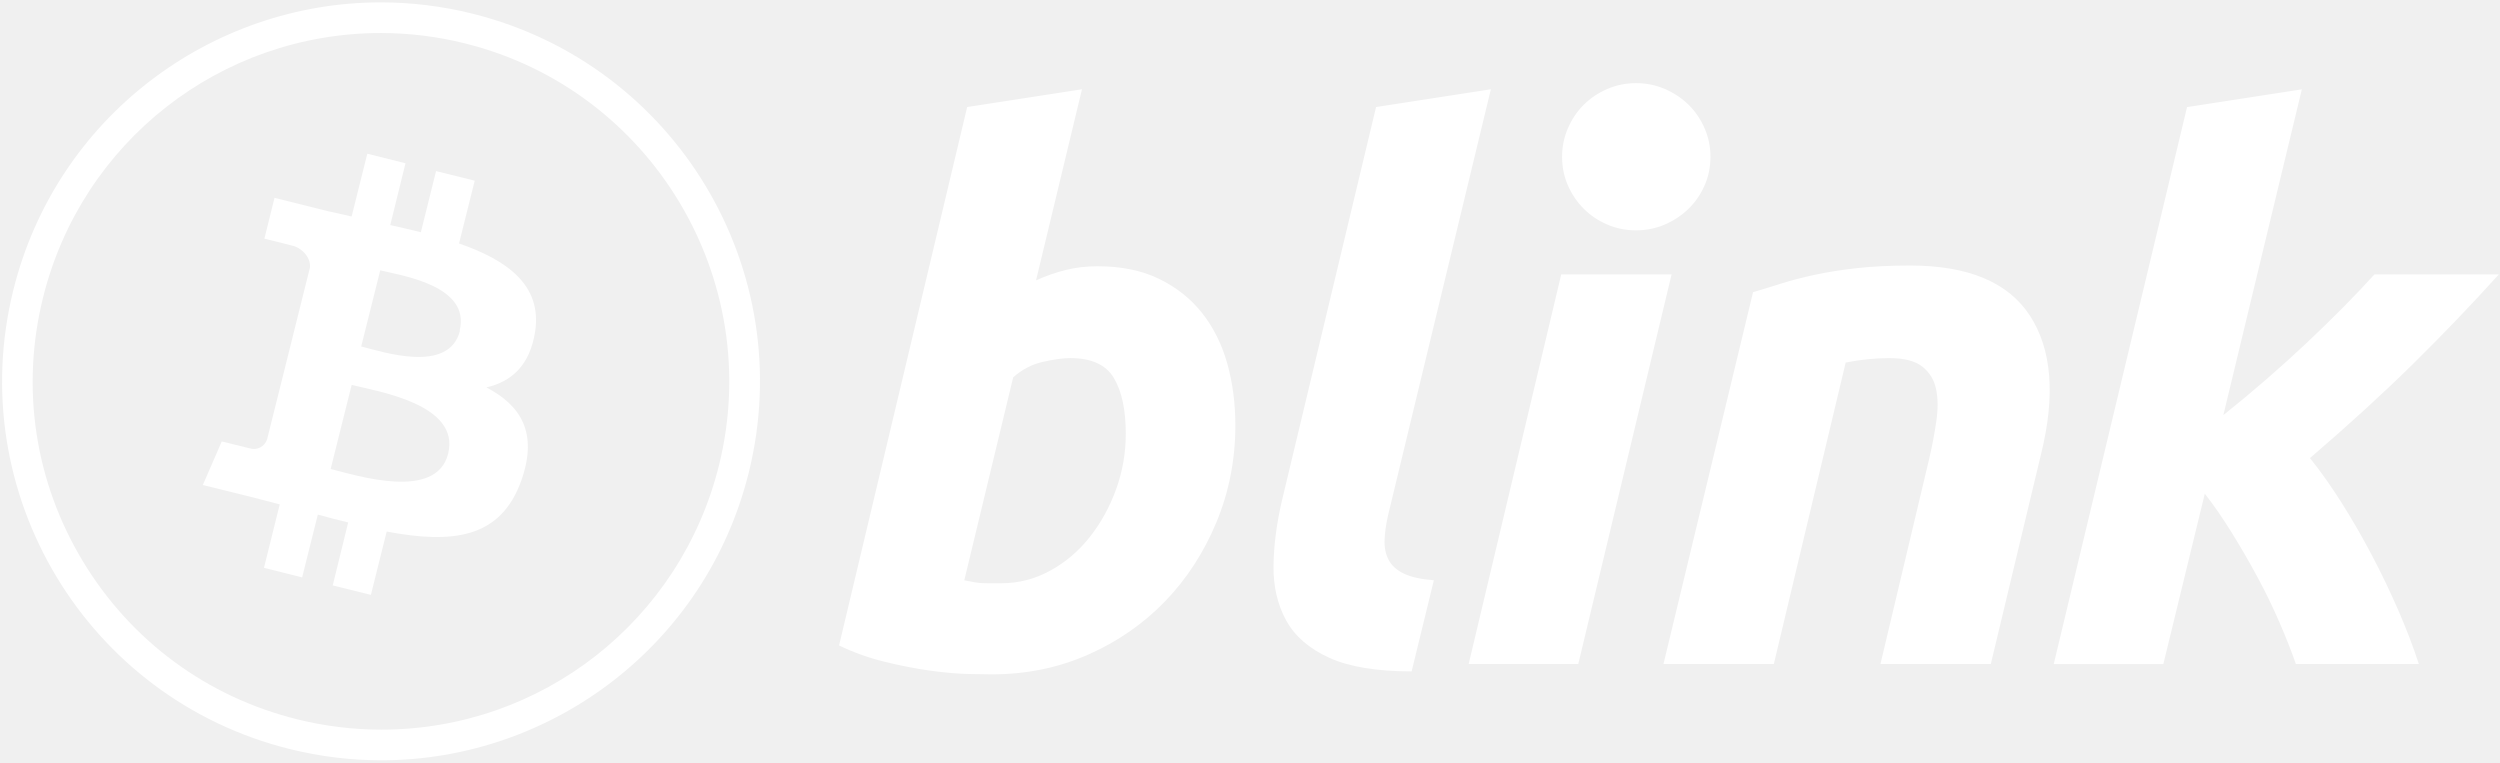
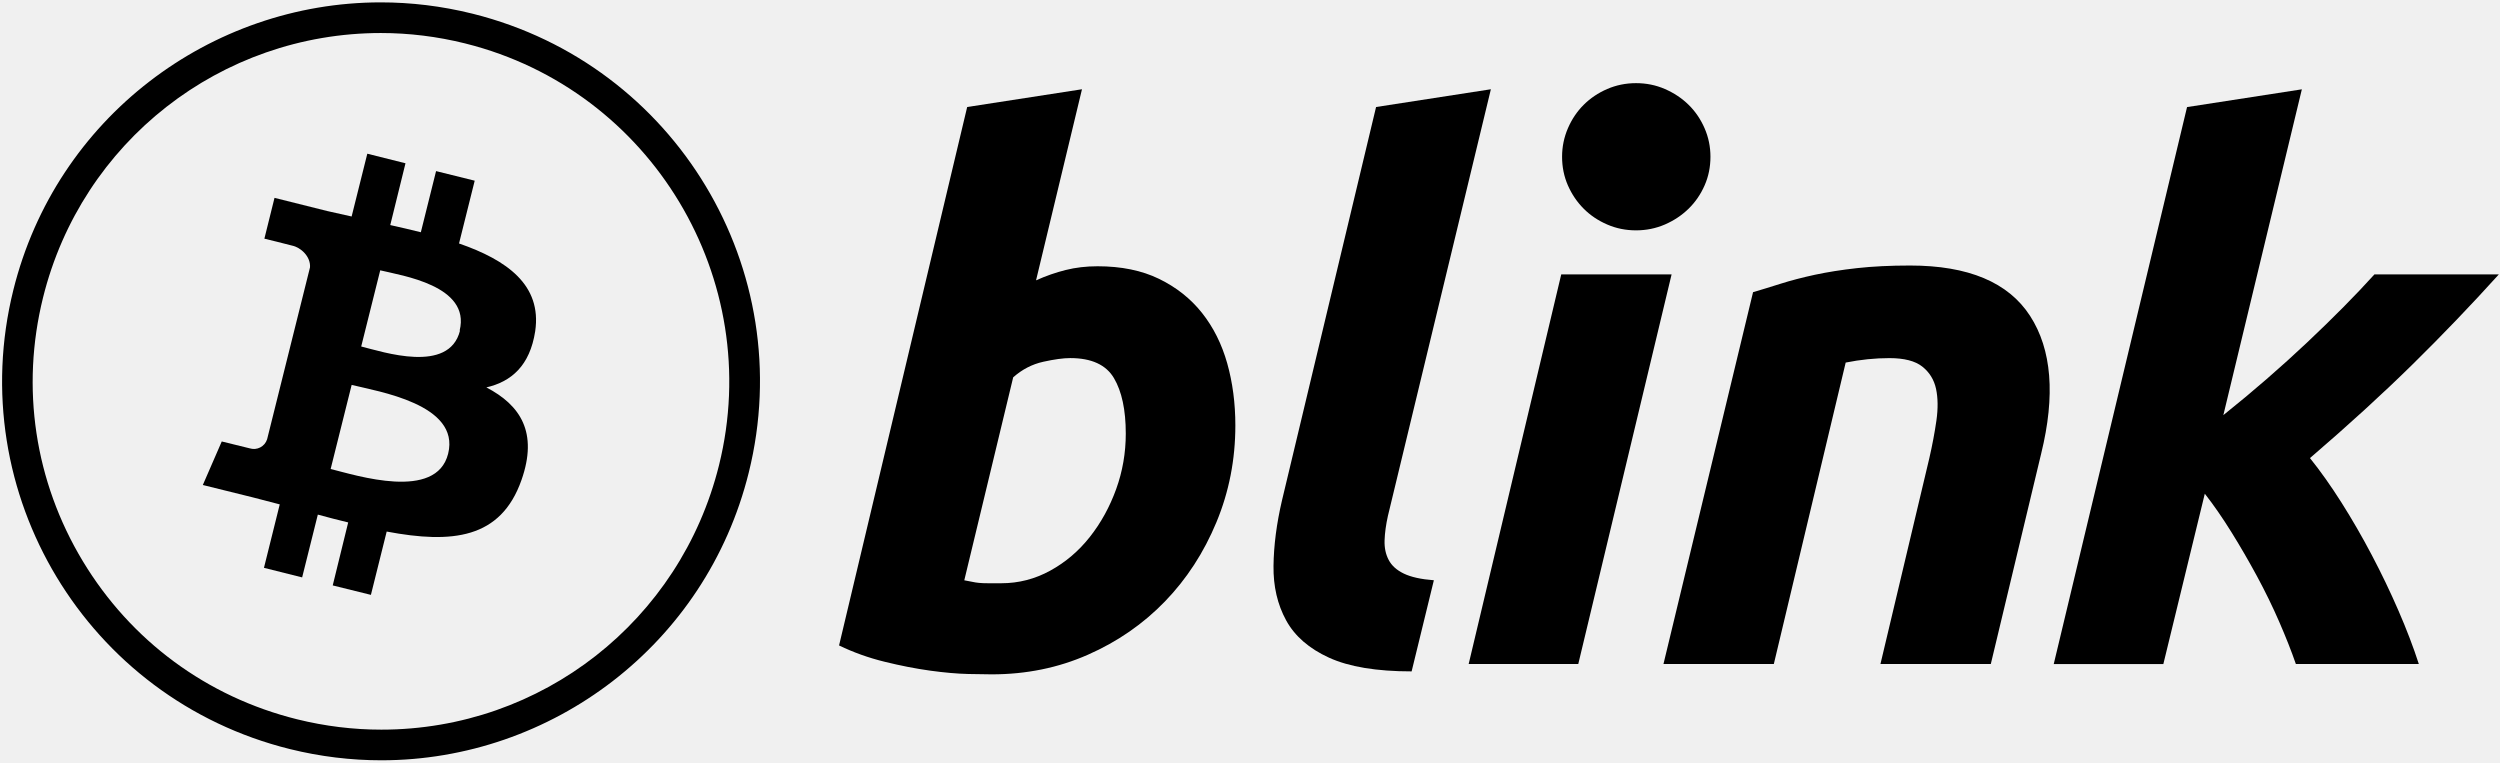
<svg xmlns="http://www.w3.org/2000/svg" width="770" height="235" viewBox="0 0 770 235" fill="none">
-   <path d="M145.76 4.27C145.66 4.24 145.55 4.21 145.44 4.19C136.01 1.85 126.57 0.73 117.27 0.73H117.23C64.88 0.75 17.27 36.25 4.1 89.36C-11.41 151.91 26.72 215.2 89.27 230.71C98.7 233.05 108.15 234.17 117.45 234.17C169.82 234.17 217.45 198.66 230.62 145.54C246.1 83.11 208.15 19.93 145.76 4.27ZM221.46 143.27C209.57 191.23 166.79 224.73 117.45 224.73C108.77 224.73 100.05 223.66 91.54 221.55C63.73 214.66 40.28 197.35 25.49 172.81C10.7 148.27 6.36 119.44 13.26 91.64C25.15 43.69 67.97 10.2 117.3 10.17C125.97 10.17 134.67 11.24 143.25 13.37L143.36 13.4L143.47 13.43C200.67 27.78 235.65 86.03 221.46 143.27Z" fill="white" />
-   <path d="M141.68 101.83C138.33 115.24 117.89 108.36 111.25 106.72L117.11 83.26C123.64 84.87 145.03 87.95 141.57 101.82H141.68V101.83ZM138.03 139.73C134.41 154.34 109.81 146.43 101.84 144.45L108.31 118.55C116.28 120.56 141.82 124.48 138.03 139.73ZM164.84 102.03C166.95 87.75 156.09 80.08 141.38 74.99L146.21 55.65L134.31 52.7L129.62 71.53C126.54 70.76 123.35 70.02 120.2 69.32L124.89 50.29L113.13 47.34L108.3 66.68L100.8 65L84.55 60.94L81.43 73.51C81.43 73.51 89.55 75.49 89.98 75.65C92.61 76.18 95.73 79.01 95.48 82.35L82.27 135.3C81.55 137.56 79.14 138.8 76.88 138.08C76.63 138.01 68.3 135.97 68.3 135.97L62.47 149.38L77.78 153.17L86.16 155.35L81.3 174.89L93.06 177.84L97.89 158.5C101.06 159.37 104.18 160.17 107.24 160.91L102.48 180.31L114.24 183.22L119.1 163.72C139.21 167.51 154.25 166 160.62 147.84C165.75 133.23 160.35 124.82 149.8 119.32C157.5 117.55 163.2 112.63 164.84 102.03Z" fill="white" />
-   <path d="M338.06 82.01C345.36 82.01 351.67 83.3 356.99 85.89C362.31 88.48 366.72 91.97 370.22 96.38C373.72 100.79 376.3 105.96 377.98 111.89C379.65 117.82 380.49 124.21 380.49 131.05C380.49 141.54 378.55 151.47 374.67 160.82C370.79 170.17 365.51 178.31 358.82 185.23C352.13 192.15 344.22 197.63 335.09 201.65C325.97 205.68 316.08 207.7 305.43 207.7C304.06 207.7 301.67 207.66 298.24 207.59C294.82 207.51 290.9 207.17 286.49 206.56C282.08 205.95 277.4 205.04 272.46 203.82C267.52 202.61 262.84 200.93 258.43 198.8L297.89 32.96L333.25 27.49L319.1 86.35C322.14 84.98 325.18 83.92 328.23 83.16C331.29 82.39 334.56 82.01 338.06 82.01ZM308.41 179.64C313.73 179.64 318.75 178.35 323.47 175.76C328.18 173.18 332.25 169.72 335.67 165.38C339.09 161.05 341.79 156.14 343.77 150.67C345.75 145.19 346.74 139.49 346.74 133.56C346.74 126.26 345.52 120.56 343.09 116.45C340.66 112.35 336.17 110.29 329.63 110.29C327.5 110.29 324.73 110.67 321.3 111.43C317.88 112.19 314.8 113.79 312.06 116.22L297 178.73C297.91 178.88 298.71 179.03 299.39 179.19C300.07 179.34 300.79 179.46 301.56 179.53C302.32 179.61 303.23 179.64 304.3 179.64C305.36 179.64 306.73 179.64 308.41 179.64Z" fill="white" />
-   <path d="M434.78 206.79C423.98 206.79 415.5 205.38 409.35 202.57C403.19 199.76 398.78 195.92 396.12 191.05C393.46 186.18 392.16 180.6 392.24 174.28C392.32 167.97 393.19 161.24 394.86 154.09L423.83 32.96L459.19 27.49L427.48 158.88C426.87 161.62 426.53 164.13 426.45 166.41C426.37 168.69 426.79 170.71 427.71 172.45C428.62 174.2 430.18 175.61 432.39 176.67C434.59 177.73 437.67 178.42 441.63 178.72L434.78 206.79Z" fill="white" />
-   <path d="M486.11 204.51H452.35L480.86 84.52H514.85L486.11 204.51Z" fill="white" />
-   <path d="M539.94 89.99C542.52 89.23 545.38 88.36 548.49 87.37C551.61 86.38 555.11 85.47 558.98 84.63C562.86 83.8 567.19 83.11 571.99 82.58C576.78 82.05 582.22 81.78 588.3 81.78C606.24 81.78 618.56 86.95 625.26 97.29C631.95 107.63 633.09 121.78 628.68 139.72L613.17 204.51H579.18L594.24 141.09C595.15 137.14 595.87 133.3 596.41 129.57C596.94 125.84 596.9 122.57 596.3 119.76C595.69 116.95 594.28 114.67 592.08 112.92C589.87 111.17 586.49 110.3 581.93 110.3C577.52 110.3 573.03 110.76 568.47 111.67L546.34 204.51H512.35L539.94 89.99Z" fill="white" />
-   <path d="M684.79 127.86C693.91 120.56 702.5 113.11 710.57 105.5C718.63 97.9 725.55 90.9 731.33 84.51H769.65C761.13 93.94 752.27 103.18 743.07 112.23C733.87 121.28 723.34 130.9 711.47 141.09C714.66 145.05 717.89 149.61 721.17 154.78C724.44 159.95 727.56 165.35 730.52 170.98C733.49 176.61 736.22 182.31 738.73 188.09C741.24 193.87 743.33 199.35 745 204.52H707.13C705.76 200.57 704.05 196.23 702 191.52C699.95 186.81 697.67 182.13 695.16 177.49C692.65 172.85 690.03 168.33 687.29 163.92C684.55 159.51 681.82 155.56 679.08 152.06L666.31 204.53H632.55L673.61 32.98L708.97 27.51L684.79 127.86Z" fill="white" />
-   <path d="M526.82 48.28C526.82 51.44 526.22 54.38 525.01 57.12C523.81 59.86 522.16 62.25 520.09 64.28C518.01 66.31 515.58 67.93 512.8 69.14C510.02 70.34 507.05 70.95 503.9 70.95C500.74 70.95 497.78 70.35 495 69.14C492.22 67.94 489.81 66.32 487.78 64.28C485.75 62.25 484.13 59.86 482.92 57.12C481.72 54.38 481.12 51.44 481.12 48.28C481.12 45.21 481.72 42.28 482.92 39.5C484.12 36.72 485.74 34.31 487.78 32.28C489.82 30.25 492.22 28.63 495 27.42C497.78 26.22 500.75 25.61 503.9 25.61C507.05 25.61 510.02 26.21 512.8 27.42C515.58 28.63 518.01 30.24 520.09 32.28C522.16 34.31 523.8 36.72 525.01 39.5C526.22 42.28 526.82 45.21 526.82 48.28Z" fill="white" />
+   <path d="M145.76 4.27C145.66 4.24 145.55 4.21 145.44 4.19C136.01 1.85 126.57 0.73 117.27 0.73H117.23C64.88 0.75 17.27 36.25 4.1 89.36C-11.41 151.91 26.72 215.2 89.27 230.71C98.7 233.05 108.15 234.17 117.45 234.17C169.82 234.17 217.45 198.66 230.62 145.54C246.1 83.11 208.15 19.93 145.76 4.27ZM221.46 143.27C209.57 191.23 166.79 224.73 117.45 224.73C108.77 224.73 100.05 223.66 91.54 221.55C63.73 214.66 40.28 197.35 25.49 172.81C10.7 148.27 6.36 119.44 13.26 91.64C25.15 43.69 67.97 10.2 117.3 10.17C125.97 10.17 134.67 11.24 143.25 13.37L143.36 13.4L143.47 13.43C200.67 27.78 235.65 86.03 221.46 143.27Z" fill="black" />
+   <path d="M141.68 101.83C138.33 115.24 117.89 108.36 111.25 106.72L117.11 83.26C123.64 84.87 145.03 87.95 141.57 101.82H141.68V101.83ZM138.03 139.73C134.41 154.34 109.81 146.43 101.84 144.45L108.31 118.55C116.28 120.56 141.82 124.48 138.03 139.73ZM164.84 102.03C166.95 87.75 156.09 80.08 141.38 74.99L146.21 55.65L134.31 52.7L129.62 71.53C126.54 70.76 123.35 70.02 120.2 69.32L124.89 50.29L113.13 47.34L108.3 66.68L100.8 65L84.55 60.94L81.43 73.51C81.43 73.51 89.55 75.49 89.98 75.65C92.61 76.18 95.73 79.01 95.48 82.35L82.27 135.3C81.55 137.56 79.14 138.8 76.88 138.08C76.63 138.01 68.3 135.97 68.3 135.97L62.47 149.38L77.78 153.17L86.16 155.35L81.3 174.89L93.06 177.84L97.89 158.5C101.06 159.37 104.18 160.17 107.24 160.91L102.48 180.31L114.24 183.22L119.1 163.72C139.21 167.51 154.25 166 160.62 147.84C165.75 133.23 160.35 124.82 149.8 119.32C157.5 117.55 163.2 112.63 164.84 102.03Z" fill="black" />
+   <path d="M338.06 82.01C345.36 82.01 351.67 83.3 356.99 85.89C362.31 88.48 366.72 91.97 370.22 96.38C373.72 100.79 376.3 105.96 377.98 111.89C379.65 117.82 380.49 124.21 380.49 131.05C380.49 141.54 378.55 151.47 374.67 160.82C370.79 170.17 365.51 178.31 358.82 185.23C352.13 192.15 344.22 197.63 335.09 201.65C325.97 205.68 316.08 207.7 305.43 207.7C304.06 207.7 301.67 207.66 298.24 207.59C294.82 207.51 290.9 207.17 286.49 206.56C282.08 205.95 277.4 205.04 272.46 203.82C267.52 202.61 262.84 200.93 258.43 198.8L297.89 32.96L333.25 27.49L319.1 86.35C322.14 84.98 325.18 83.92 328.23 83.16C331.29 82.39 334.56 82.01 338.06 82.01ZM308.41 179.64C313.73 179.64 318.75 178.35 323.47 175.76C328.18 173.18 332.25 169.72 335.67 165.38C339.09 161.05 341.79 156.14 343.77 150.67C345.75 145.19 346.74 139.49 346.74 133.56C346.74 126.26 345.52 120.56 343.09 116.45C340.66 112.35 336.17 110.29 329.63 110.29C327.5 110.29 324.73 110.67 321.3 111.43C317.88 112.19 314.8 113.79 312.06 116.22L297 178.73C297.91 178.88 298.71 179.03 299.39 179.19C300.07 179.34 300.79 179.46 301.56 179.53C302.32 179.61 303.23 179.64 304.3 179.64C305.36 179.64 306.73 179.64 308.41 179.64Z" fill="black" />
+   <path d="M434.78 206.79C423.98 206.79 415.5 205.38 409.35 202.57C403.19 199.76 398.78 195.92 396.12 191.05C393.46 186.18 392.16 180.6 392.24 174.28C392.32 167.97 393.19 161.24 394.86 154.09L423.83 32.96L459.19 27.49L427.48 158.88C426.87 161.62 426.53 164.13 426.45 166.41C426.37 168.69 426.79 170.71 427.71 172.45C428.62 174.2 430.18 175.61 432.39 176.67C434.59 177.73 437.67 178.42 441.63 178.72L434.78 206.79Z" fill="black" />
+   <path d="M486.11 204.51H452.35L480.86 84.52H514.85L486.11 204.51Z" fill="black" />
+   <path d="M539.94 89.99C542.52 89.23 545.38 88.36 548.49 87.37C551.61 86.38 555.11 85.47 558.98 84.63C562.86 83.8 567.19 83.11 571.99 82.58C576.78 82.05 582.22 81.78 588.3 81.78C606.24 81.78 618.56 86.95 625.26 97.29C631.95 107.63 633.09 121.78 628.68 139.72L613.17 204.51H579.18L594.24 141.09C595.15 137.14 595.87 133.3 596.41 129.57C596.94 125.84 596.9 122.57 596.3 119.76C595.69 116.95 594.28 114.67 592.08 112.92C589.87 111.17 586.49 110.3 581.93 110.3C577.52 110.3 573.03 110.76 568.47 111.67L546.34 204.51H512.35L539.94 89.99Z" fill="black" />
+   <path d="M684.79 127.86C693.91 120.56 702.5 113.11 710.57 105.5C718.63 97.9 725.55 90.9 731.33 84.51H769.65C761.13 93.94 752.27 103.18 743.07 112.23C733.87 121.28 723.34 130.9 711.47 141.09C714.66 145.05 717.89 149.61 721.17 154.78C724.44 159.95 727.56 165.35 730.52 170.98C733.49 176.61 736.22 182.31 738.73 188.09C741.24 193.87 743.33 199.35 745 204.52H707.13C705.76 200.57 704.05 196.23 702 191.52C699.95 186.81 697.67 182.13 695.16 177.49C692.65 172.85 690.03 168.33 687.29 163.92C684.55 159.51 681.82 155.56 679.08 152.06L666.31 204.53H632.55L673.61 32.98L708.97 27.51L684.79 127.86Z" fill="black" />
+   <path d="M526.82 48.28C526.82 51.44 526.22 54.38 525.01 57.12C523.81 59.86 522.16 62.25 520.09 64.28C518.01 66.31 515.58 67.93 512.8 69.14C510.02 70.34 507.05 70.95 503.9 70.95C500.74 70.95 497.78 70.35 495 69.14C492.22 67.94 489.81 66.32 487.78 64.28C485.75 62.25 484.13 59.86 482.92 57.12C481.72 54.38 481.12 51.44 481.12 48.28C481.12 45.21 481.72 42.28 482.92 39.5C484.12 36.72 485.74 34.31 487.78 32.28C489.82 30.25 492.22 28.63 495 27.42C497.78 26.22 500.75 25.61 503.9 25.61C507.05 25.61 510.02 26.21 512.8 27.42C515.58 28.63 518.01 30.24 520.09 32.28C522.16 34.31 523.8 36.72 525.01 39.5C526.22 42.28 526.82 45.21 526.82 48.28Z" fill="black" />
</svg>
